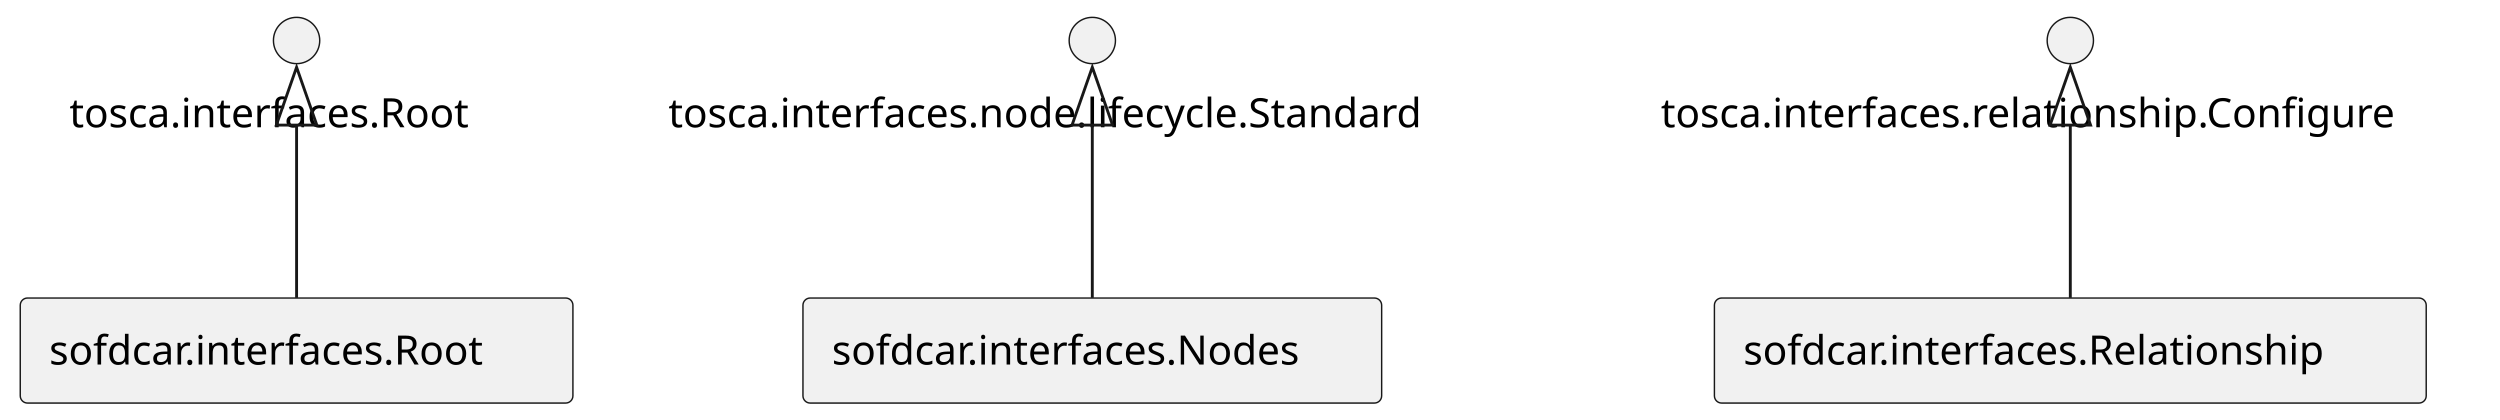
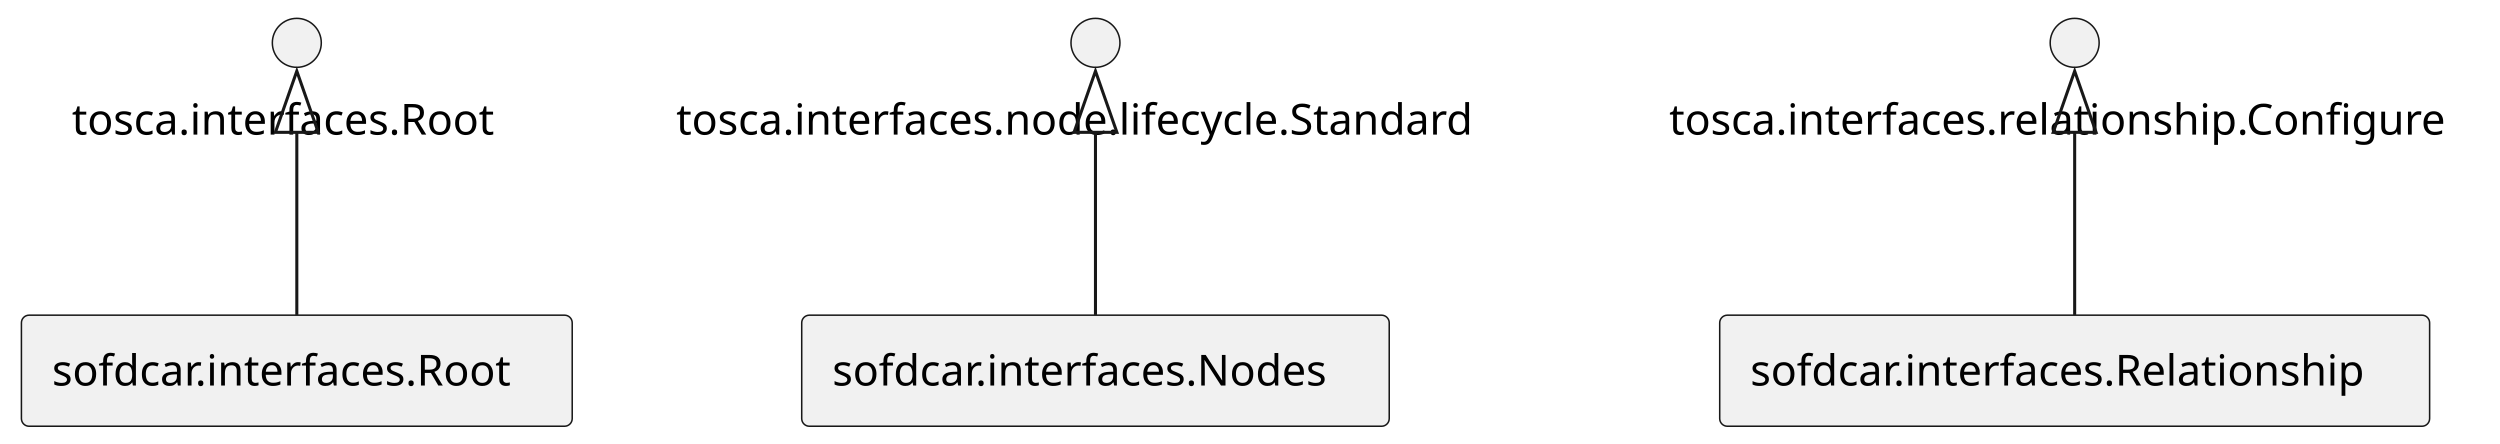
- <svg xmlns="http://www.w3.org/2000/svg" contentStyleType="text/css" height="145px" preserveAspectRatio="none" style="width:864px;height:145px;background:#FFFFFF;" version="1.1" viewBox="0 0 864 145" width="864px" zoomAndPan="magnify">
+ <svg xmlns="http://www.w3.org/2000/svg" contentStyleType="text/css" height="145px" preserveAspectRatio="none" style="width:817px;height:145px;background:#FFFFFF;" version="1.1" viewBox="0 0 817 145" width="817px" zoomAndPan="magnify">
  <defs />
  <g>
    <g id="elem_sofdcar.interfaces.Root">
-       <rect fill="#F1F1F1" height="36.297" rx="2.5" ry="2.5" style="stroke:#181818;stroke-width:0.5;" width="191" x="7" y="103" />
-       <text fill="#000000" font-family="sans-serif" font-size="14" lengthAdjust="spacing" textLength="171" x="17" y="125.995">sofdcar.interfaces.Root</text>
+       <rect fill="#F1F1F1" height="36.297" rx="2.5" ry="2.5" style="stroke:#181818;stroke-width:0.5;" width="180" x="7" y="103" />
+       <text fill="#000000" font-family="sans-serif" font-size="14" lengthAdjust="spacing" textLength="160" x="17" y="125.995">sofdcar.interfaces.Root</text>
    </g>
    <g id="elem_sofdcar.interfaces.Nodes">
-       <rect fill="#F1F1F1" height="36.297" rx="2.5" ry="2.5" style="stroke:#181818;stroke-width:0.5;" width="200" x="277.5" y="103" />
-       <text fill="#000000" font-family="sans-serif" font-size="14" lengthAdjust="spacing" textLength="180" x="287.5" y="125.995">sofdcar.interfaces.Nodes</text>
+       <rect fill="#F1F1F1" height="36.297" rx="2.5" ry="2.5" style="stroke:#181818;stroke-width:0.5;" width="192" x="262" y="103" />
+       <text fill="#000000" font-family="sans-serif" font-size="14" lengthAdjust="spacing" textLength="172" x="272" y="125.995">sofdcar.interfaces.Nodes</text>
    </g>
    <g id="elem_sofdcar.interfaces.Relationship">
-       <rect fill="#F1F1F1" height="36.297" rx="2.5" ry="2.5" style="stroke:#181818;stroke-width:0.5;" width="246" x="592.5" y="103" />
-       <text fill="#000000" font-family="sans-serif" font-size="14" lengthAdjust="spacing" textLength="226" x="602.5" y="125.995">sofdcar.interfaces.Relationship</text>
+       <rect fill="#F1F1F1" height="36.297" rx="2.5" ry="2.5" style="stroke:#181818;stroke-width:0.5;" width="232" x="562" y="103" />
+       <text fill="#000000" font-family="sans-serif" font-size="14" lengthAdjust="spacing" textLength="212" x="572" y="125.995">sofdcar.interfaces.Relationship</text>
    </g>
    <g id="elem_tosca.interfaces.Root">
-       <ellipse cx="102.5" cy="14" fill="#F1F1F1" rx="8" ry="8" style="stroke:#181818;stroke-width:0.5;" />
-       <text fill="#000000" font-family="sans-serif" font-size="14" lengthAdjust="spacing" textLength="157" x="24" y="43.995">tosca.interfaces.Root</text>
+       <ellipse cx="97" cy="14" fill="#F1F1F1" rx="8" ry="8" style="stroke:#181818;stroke-width:0.5;" />
+       <text fill="#000000" font-family="sans-serif" font-size="14" lengthAdjust="spacing" textLength="147" x="23.5" y="43.995">tosca.interfaces.Root</text>
    </g>
    <g id="elem_tosca.interfaces.node.lifecycle.Standard">
-       <ellipse cx="377.5" cy="14" fill="#F1F1F1" rx="8" ry="8" style="stroke:#181818;stroke-width:0.5;" />
-       <text fill="#000000" font-family="sans-serif" font-size="14" lengthAdjust="spacing" textLength="293" x="231" y="43.995">tosca.interfaces.node.lifecycle.Standard</text>
+       <ellipse cx="358" cy="14" fill="#F1F1F1" rx="8" ry="8" style="stroke:#181818;stroke-width:0.5;" />
+       <text fill="#000000" font-family="sans-serif" font-size="14" lengthAdjust="spacing" textLength="274" x="221" y="43.995">tosca.interfaces.node.lifecycle.Standard</text>
    </g>
    <g id="elem_tosca.interfaces.relationship.Configure">
-       <ellipse cx="715.5" cy="14" fill="#F1F1F1" rx="8" ry="8" style="stroke:#181818;stroke-width:0.5;" />
-       <text fill="#000000" font-family="sans-serif" font-size="14" lengthAdjust="spacing" textLength="283" x="574" y="43.995">tosca.interfaces.relationship.Configure</text>
+       <ellipse cx="678" cy="14" fill="#F1F1F1" rx="8" ry="8" style="stroke:#181818;stroke-width:0.5;" />
+       <text fill="#000000" font-family="sans-serif" font-size="14" lengthAdjust="spacing" textLength="265" x="545.5" y="43.995">tosca.interfaces.relationship.Configure</text>
    </g>
    <g id="link_tosca.interfaces.Root_sofdcar.interfaces.Root">
-       <path d="M102.5,43.423 C102.5,62.445 102.5,86.849 102.5,102.933 " fill="none" id="tosca.interfaces.Root-backto-sofdcar.interfaces.Root" style="stroke:#181818;stroke-width:1.0;" />
-       <polygon fill="none" points="95.5,43.239,102.5,23.239,109.5,43.239,95.5,43.239" style="stroke:#181818;stroke-width:1.0;" />
+       <path d="M97,43.42 C97,62.44 97,86.85 97,102.93 " fill="none" id="tosca.interfaces.Root-backto-sofdcar.interfaces.Root" style="stroke:#181818;stroke-width:1.0;" />
+       <polygon fill="none" points="90,43.24,97,23.24,104,43.24,90,43.24" style="stroke:#181818;stroke-width:1.0;" />
    </g>
    <g id="link_tosca.interfaces.node.lifecycle.Standard_sofdcar.interfaces.Nodes">
-       <path d="M377.5,43.423 C377.5,62.445 377.5,86.849 377.5,102.933 " fill="none" id="tosca.interfaces.node.lifecycle.Standard-backto-sofdcar.interfaces.Nodes" style="stroke:#181818;stroke-width:1.0;" />
-       <polygon fill="none" points="370.5,43.239,377.5,23.239,384.5,43.239,370.5,43.239" style="stroke:#181818;stroke-width:1.0;" />
+       <path d="M358,43.42 C358,62.44 358,86.85 358,102.93 " fill="none" id="tosca.interfaces.node.lifecycle.Standard-backto-sofdcar.interfaces.Nodes" style="stroke:#181818;stroke-width:1.0;" />
+       <polygon fill="none" points="351,43.24,358,23.24,365,43.24,351,43.24" style="stroke:#181818;stroke-width:1.0;" />
    </g>
    <g id="link_tosca.interfaces.relationship.Configure_sofdcar.interfaces.Relationship">
-       <path d="M715.5,43.423 C715.5,62.445 715.5,86.849 715.5,102.933 " fill="none" id="tosca.interfaces.relationship.Configure-backto-sofdcar.interfaces.Relationship" style="stroke:#181818;stroke-width:1.0;" />
-       <polygon fill="none" points="708.5,43.239,715.5,23.239,722.5,43.239,708.5,43.239" style="stroke:#181818;stroke-width:1.0;" />
+       <path d="M678,43.42 C678,62.44 678,86.85 678,102.93 " fill="none" id="tosca.interfaces.relationship.Configure-backto-sofdcar.interfaces.Relationship" style="stroke:#181818;stroke-width:1.0;" />
+       <polygon fill="none" points="671,43.24,678,23.24,685,43.24,671,43.24" style="stroke:#181818;stroke-width:1.0;" />
    </g>
  </g>
</svg>
